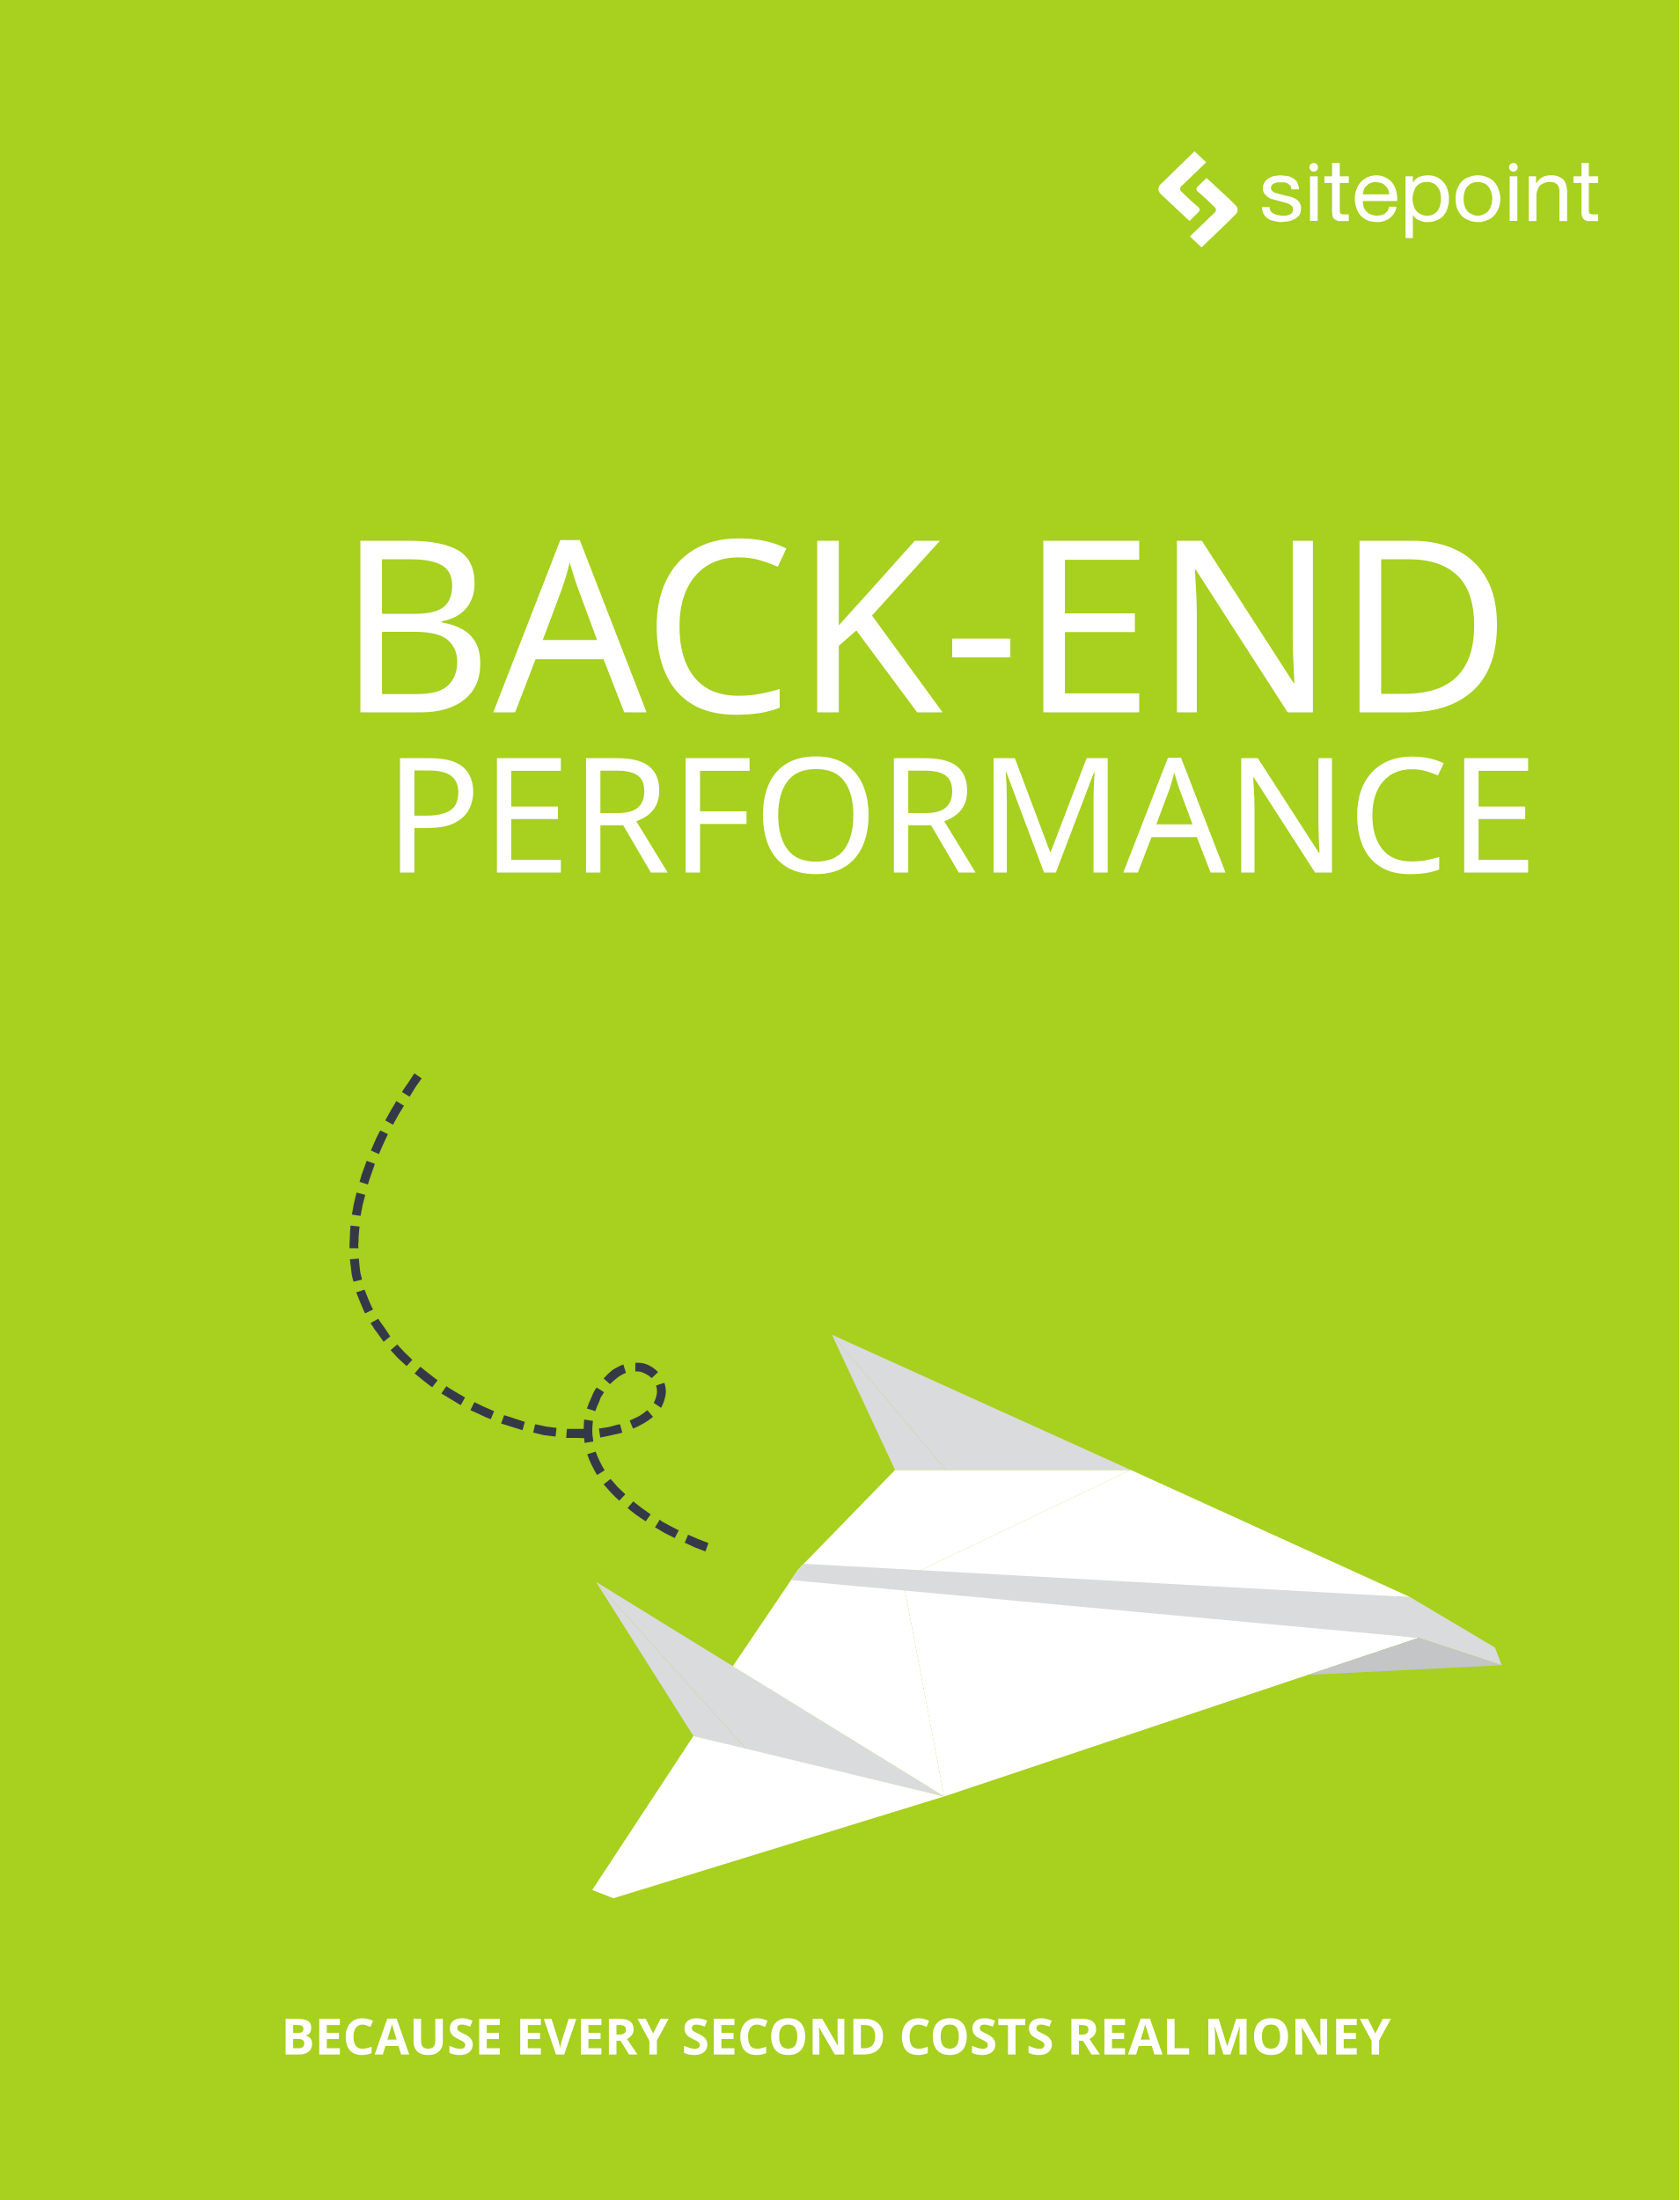
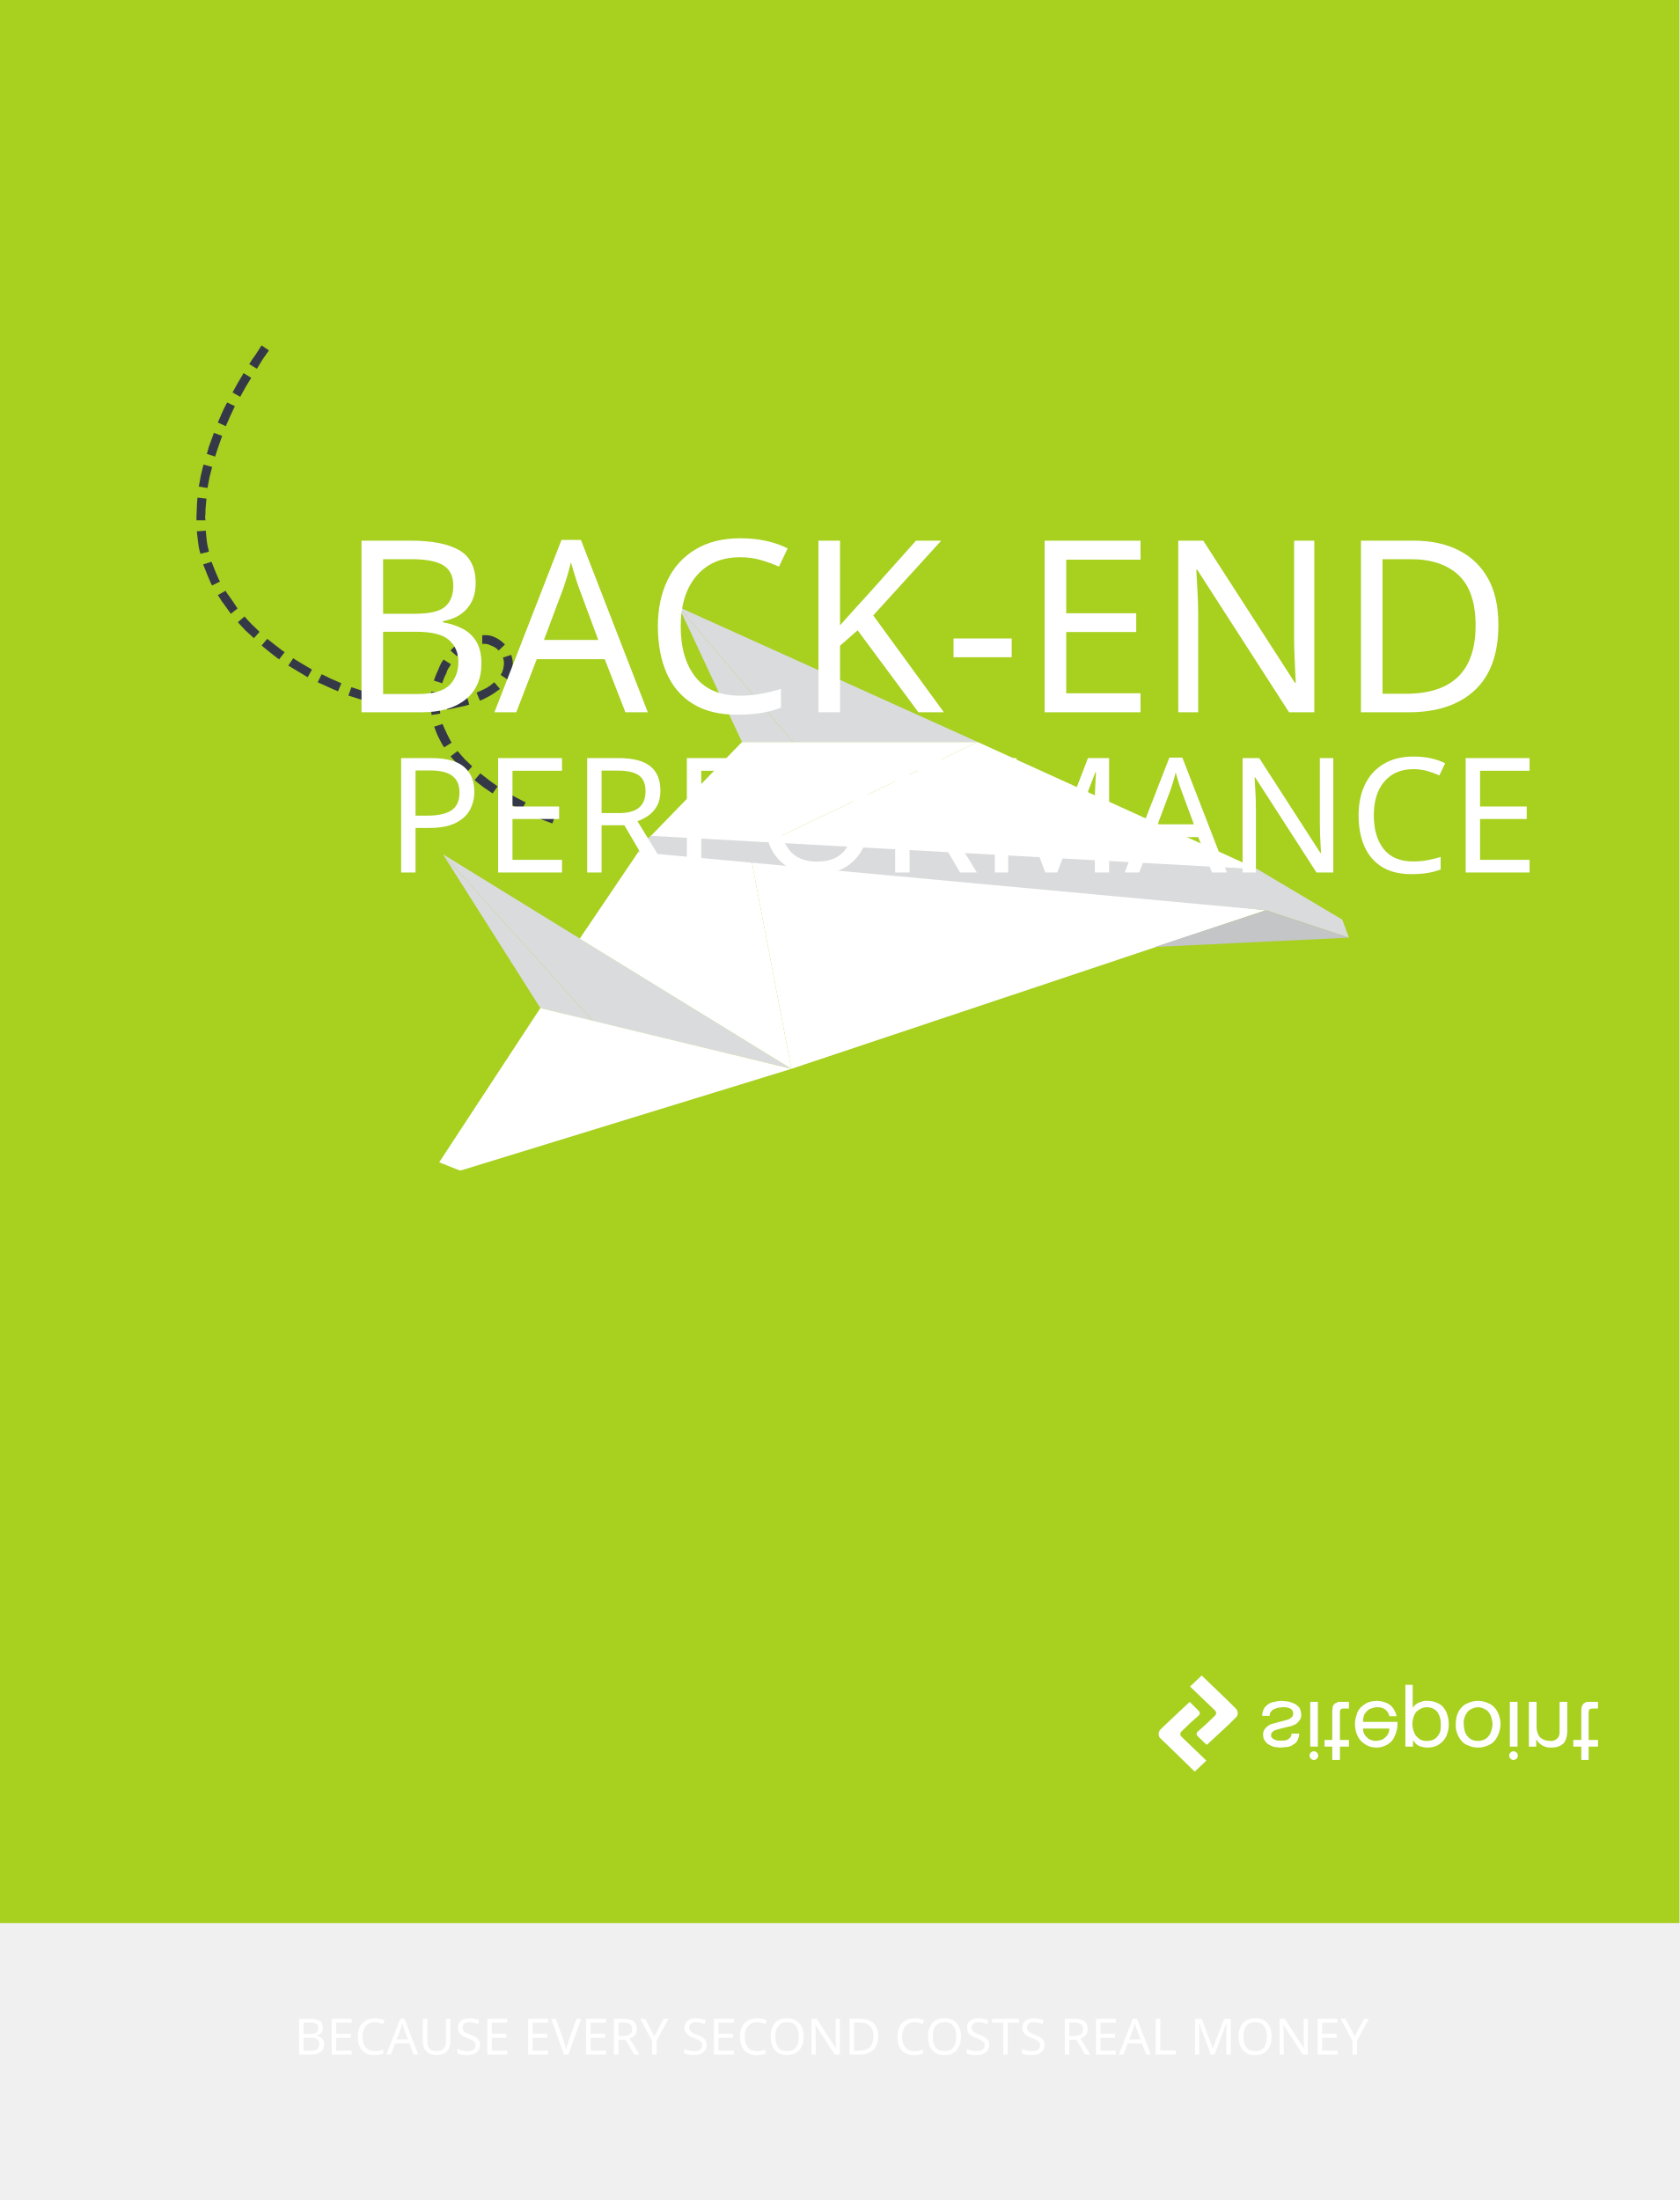
- <svg xmlns="http://www.w3.org/2000/svg" xmlns:xlink="http://www.w3.org/1999/xlink" viewBox="0 0 503 659">
-   <defs>
-     <style>.cls-1{fill:none;}.cls-2{fill:#a7d01f;}.cls-3{fill:#dadbdc;}.cls-4,.cls-8,.cls-9{fill:#fff;}.cls-5{fill:#c3c5c6;}.cls-6{fill:#353847;}.cls-7{clip-path:url(#clip-path);}.cls-8{font-size:15px;font-family:Raleway-SemiBold, Raleway;font-weight:700;letter-spacing:0em;}.cls-9{font-size:72px;font-family:Raleway-Medium, Raleway;}.cls-10{font-size:48px;}</style>
-     <clipPath id="clip-path">
-       <rect class="cls-1" width="131.9" height="28.83" />
-     </clipPath>
-     <symbol id="SitePoint_Logo_" data-name="SitePoint Logo " viewBox="0 0 131.9 28.8">
-       <g class="cls-7">
-         <path class="cls-4" d="M33.8,17.9a2.4,2.4,0,0,0,.9.8l1.1.4,1.4.2h1.1l1.1-.3a1.6,1.6,0,0,0,.8-.6,1.7,1.7,0,0,0,.3-1,1.4,1.4,0,0,0-.7-1.3,3.9,3.9,0,0,0-1.6-.7L36,14.8l-2.2-.6A4.8,4.8,0,0,1,32.2,13a2.4,2.4,0,0,1-.7-2A2.5,2.5,0,0,1,32,9.3a3.4,3.4,0,0,1,1.2-1.2,5.9,5.9,0,0,1,1.6-.7l1.8-.2,2.2.2a4.4,4.4,0,0,1,1.7.7,2.7,2.7,0,0,1,1.3,1.3,5.3,5.3,0,0,1,.5,2H40a2,2,0,0,0-.3-1.1l-.8-.7-1-.3H35.8l-.9.3a1.3,1.3,0,0,0-.7.5,1.2,1.2,0,0,0-.3.9,1.1,1.1,0,0,0,.4.9,2,2,0,0,0,1.1.6l1.4.4,1.6.4,1.7.4a6.1,6.1,0,0,1,1.4.7,3.5,3.5,0,0,1,1,1.1,2.5,2.5,0,0,1,.4,1.6,3.9,3.9,0,0,1-.5,2A4.4,4.4,0,0,1,41,20.3a8.4,8.4,0,0,1-1.9.7l-2.1.2a7.1,7.1,0,0,1-2.1-.3,5.4,5.4,0,0,1-1.9-.7,4.4,4.4,0,0,1-1.3-1.4,4.6,4.6,0,0,1-.5-2.1h2.3a2.1,2.1,0,0,0,.3,1.2" />
-         <rect class="cls-4" x="45.6" y="7.5" width="2.3" height="13.35" />
-         <path class="cls-4" d="M57.2,7.5v2H54.5v8.3a1.3,1.3,0,0,0,.1.6c0,.1.1.3.2.3l.5.2h1.9v2H54l-1-.5a1.6,1.6,0,0,1-.6-.8,6.1,6.1,0,0,1-.2-1.5V9.5H49.9v-2h2.3v-4h2.3v4Z" />
-         <path class="cls-4" d="M69.5,20a6.1,6.1,0,0,1-3.9,1.2,7.8,7.8,0,0,1-2.8-.5,6.6,6.6,0,0,1-2.1-1.5A5.9,5.9,0,0,1,59.5,17a8.7,8.7,0,0,1-.5-2.8,8.2,8.2,0,0,1,.5-2.8,6.7,6.7,0,0,1,1.3-2.2,8,8,0,0,1,2.1-1.5,7.1,7.1,0,0,1,2.6-.5,5.6,5.6,0,0,1,3,.8,5,5,0,0,1,2,1.8,7.7,7.7,0,0,1,1,2.5,7.8,7.8,0,0,1,.2,2.6H61.4a7.8,7.8,0,0,0,.2,1.6,3.2,3.2,0,0,0,.8,1.4,3,3,0,0,0,1.4,1,5.3,5.3,0,0,0,1.9.4,4.5,4.5,0,0,0,2.4-.7,3.1,3.1,0,0,0,1.2-2h2.2a5.3,5.3,0,0,1-2,3.4M69,11.5a2.7,2.7,0,0,0-.9-1.2,2.5,2.5,0,0,0-1.2-.8l-1.5-.3a3.8,3.8,0,0,0-1.6.3,2.5,2.5,0,0,0-1.2.8,2.7,2.7,0,0,0-.9,1.2,5.8,5.8,0,0,0-.3,1.4h7.9a3.2,3.2,0,0,0-.3-1.4" />
-         <path class="cls-4" d="M76.4,7.5V9.3h.1a3.8,3.8,0,0,1,1.7-1.6,7.6,7.6,0,0,1,2.7-.5,6.1,6.1,0,0,1,2.8.6,5.8,5.8,0,0,1,1.9,1.5,5.1,5.1,0,0,1,1.2,2.3,7.5,7.5,0,0,1,.4,2.6,7.7,7.7,0,0,1-.4,2.7,5.1,5.1,0,0,1-1.1,2.2,4.8,4.8,0,0,1-2,1.5,6.1,6.1,0,0,1-2.8.6H79.8l-1.2-.4a3.4,3.4,0,0,1-1.2-.6,2.8,2.8,0,0,1-.9-1h-.1V26H74.2V7.5Zm8.2,4.8a4,4,0,0,0-.8-1.6,2.8,2.8,0,0,0-1.3-1.1,4.1,4.1,0,0,0-1.9-.4,4,4,0,0,0-2,.4,4.7,4.7,0,0,0-1.3,1.1,5.1,5.1,0,0,0-.7,1.7,5.7,5.7,0,0,0-.3,1.8,5.8,5.8,0,0,0,.3,1.9,4.6,4.6,0,0,0,.7,1.6,3.8,3.8,0,0,0,1.4,1.1,3.9,3.9,0,0,0,2,.5,3.8,3.8,0,0,0,3.2-1.6,5.1,5.1,0,0,0,.7-1.7,6.2,6.2,0,0,0,.2-1.9,11,11,0,0,0-.2-1.8" />
-         <path class="cls-4" d="M89.6,11.5a6.5,6.5,0,0,1,1.3-2.3A4.6,4.6,0,0,1,93,7.8a6.5,6.5,0,0,1,2.9-.6,6.1,6.1,0,0,1,2.8.6,4.6,4.6,0,0,1,2.1,1.4,6.5,6.5,0,0,1,1.3,2.3,7.6,7.6,0,0,1,.5,2.7,8.7,8.7,0,0,1-.5,2.8,7.1,7.1,0,0,1-1.3,2.2,4.6,4.6,0,0,1-2.1,1.4,6.1,6.1,0,0,1-2.8.6,6.5,6.5,0,0,1-2.9-.6,4.6,4.6,0,0,1-2.1-1.4A7.1,7.1,0,0,1,89.6,17a8.6,8.6,0,0,1-.4-2.8,7.7,7.7,0,0,1,.4-2.7m2.3,4.9a5.1,5.1,0,0,0,.9,1.6,4.2,4.2,0,0,0,1.4.9,3.6,3.6,0,0,0,3.3,0,4.2,4.2,0,0,0,1.4-.9,5.1,5.1,0,0,0,.9-1.6,7.8,7.8,0,0,0,.4-2.2,6.5,6.5,0,0,0-.4-2.1,3.5,3.5,0,0,0-.9-1.6,3.3,3.3,0,0,0-1.4-1,4.5,4.5,0,0,0-1.6-.3,4.7,4.7,0,0,0-1.7.3,3.3,3.3,0,0,0-1.4,1,3.5,3.5,0,0,0-.9,1.6,6.6,6.6,0,0,0-.3,2.1,7.8,7.8,0,0,0,.3,2.2" />
-         <rect class="cls-4" x="105.4" y="7.5" width="2.3" height="13.35" />
-         <path class="cls-4" d="M113.3,7.5V9.7h0a4.8,4.8,0,0,1,4.5-2.5,5.3,5.3,0,0,1,2.3.4,4,4,0,0,1,1.5,1,3.5,3.5,0,0,1,.7,1.5,6.4,6.4,0,0,1,.3,2v8.8h-2.3V11.8a2.9,2.9,0,0,0-.7-1.9,2.8,2.8,0,0,0-2.1-.7,4.8,4.8,0,0,0-1.8.3,5.7,5.7,0,0,0-1.3.8,3.7,3.7,0,0,0-.7,1.4,4.1,4.1,0,0,0-.3,1.6v7.6h-2.3V7.5Z" />
-         <path class="cls-4" d="M131.9,7.5v2h-2.8v8.3c0,.2.1.4.1.6a.3.3,0,0,0,.3.3l.5.2h1.9v2h-3.3a3.1,3.1,0,0,1-1-.5,2.2,2.2,0,0,1-.5-.8,3.4,3.4,0,0,1-.2-1.5V9.5h-2.4v-2h2.4v-4h2.2v4Z" />
-         <path class="cls-4" d="M.8,12.7l2.1,2,6.6,6.2,2.8-2.8a.9.9,0,0,0,0-1.2L9.7,14.6h0L6.9,11.9a1.1,1.1,0,0,1,0-1.3l7.6-7.3L11,0,2.9,7.9.8,9.9a1.9,1.9,0,0,0,0,2.8" />
-         <path class="cls-4" d="M23.3,16.2l-2.1-2.1L14.6,8l-2.8,2.7a.9.9,0,0,0,0,1.2l2.6,2.3h0l2.8,2.7a1.1,1.1,0,0,1,0,1.3L9.6,25.5l3.5,3.3L21.2,21l2.1-2.1a1.8,1.8,0,0,0,0-2.7" />
-         <path class="cls-4" d="M48,4.8a1.3,1.3,0,1,1-1.3-1.3A1.3,1.3,0,0,1,48,4.8" />
-         <path class="cls-4" d="M107.8,4.8a1.3,1.3,0,1,1-1.3-1.3,1.3,1.3,0,0,1,1.3,1.3" />
+ <svg xmlns="http://www.w3.org/2000/svg" xmlns:xlink="http://www.w3.org/1999/xlink" version="1.1" id="Layer_1" x="0px" y="0px" viewBox="0 0 503 659" style="enable-background:new 0 0 503 659;" xml:space="preserve">
+   <style type="text/css">
+ 	.st0{fill:#A7D01F;}
+ 	.st1{fill:#DADBDC;}
+ 	.st2{fill:#FFFFFF;}
+ 	.st3{fill:#C3C5C6;}
+ 	.st4{fill:#353847;}
+ 	.st5{clip-path:url(#SVGID_2_);}
+ </style>
+   <symbol id="BG-single" viewBox="-251.5 -329.5 503 659">
+     <rect x="-251.5" y="-329.5" class="st0" width="503" height="659" />
+     <use xlink:href="#SitePoint_Logo_" width="131.9" height="28.8" x="-65.9" y="-14.4" transform="matrix(1 0 0 1 161.25 -269.785)" style="overflow:visible;" />
+   </symbol>
+   <symbol id="Plane2" viewBox="-172.6 -123.6 345.1 247.1">
+     <polygon class="st1" points="-53.8,78.8 -98.8,28.8 5.6,93.1  " />
+     <polygon class="st1" points="-53.8,78.8 -69.6,74.9 -98.8,28.8  " />
+     <polygon class="st2" points="-69.6,74.9 5.6,93.1 -93.6,123.6 -99.9,121.1  " />
+     <polygon class="st2" points="-57.8,54.1 -38.2,25.1 -6.9,27.8 5.6,93.1  " />
+     <polygon class="st2" points="-6.9,27.8 147.7,45.6 5.6,93.1  " />
+     <polygon class="st2" points="-38.2,25.1 -9.2,-4.8 61.4,-4.8 -6.9,27.8  " />
+     <polygon class="st2" points="-6.9,27.8 145.2,33.3 61.4,-4.8  " />
+     <polygon class="st1" points="145.2,33.3 170.6,48.4 172.6,53.8 147.7,45.6 -40.4,28.2 -38.2,25.1 -36.6,23.3  " />
+     <polygon class="st3" points="114.4,56.6 147.7,45.6 172.6,53.8  " />
+     <polygon class="st1" points="6.1,-4.8 -28.1,-45.2 61.4,-4.8  " />
+     <polygon class="st1" points="-28.1,-45.2 6.1,-4.8 -9.2,-4.8  " />
+     <path class="st4" d="M-71.2,14.6l-1,2.4l3,1.4l3.2,1.2l0.9-2.5l-3.1-1.2L-71.2,14.6z" />
+     <path class="st4" d="M-79.7,10.1l-1.4,2.3l0.9,0.5l2,1.2l3,1.5l1.2-2.3l-2.9-1.5l-2-1.1L-79.7,10.1z" />
+     <path class="st4" d="M-87.6,4.6l-1.7,2l0.8,0.7l1.8,1.4l2.8,1.9l1.5-2.1L-85,6.6l-1.8-1.4L-87.6,4.6z" />
+     <path class="st4" d="M-94.4-2.1l-2.1,1.6l2.3,2.6c0.8,0.8,1.6,1.6,2.4,2.3l1.8-1.9l-2.3-2.2L-94.4-2.1z" />
+     <path class="st4" d="M-98.9-10.2l-2.5,0.8c0.4,1.1,0.8,2.2,1.3,3.2l1.1,2.1c0.2,0.3,0.4,0.6,0.6,0.9l2.2-1.4   C-97.2-6.4-98.1-8.3-98.9-10.2z" />
+     <path class="st4" d="M-99.7-19.5l-2.6-0.4c-0.1,0-0.1,1.8-0.2,3.5c-0.1,0.8,0,1.6,0.2,2.4c0.1,0.4,0.1,0.7,0.1,1.1l2.6-0.4   c0-0.3,0-0.7-0.1-1c-0.1-0.7-0.2-1.4-0.2-2.1C-99.8-17.4-99.8-18.4-99.7-19.5z" />
+     <path class="st4" d="M-96.4-28.1l-2.2-1.4l-0.6,0.9l-0.2,0.4c-0.1,0.2-0.2,0.4-0.3,0.6l-0.5,1.2c-0.5,1-0.9,2.1-1.3,3.2l2.5,0.8   c0.3-1,0.7-2,1.2-2.9c0.1-0.4,0.3-0.8,0.4-1.1l0.2-0.4l0.3-0.4L-96.4-28.1z" />
+     <path class="st4" d="M-89.8-33.9l-0.8-2.5c-1.2,0.5-2.3,1-3.3,1.7c-0.9,0.8-1.8,1.6-2.6,2.5l1.9,1.7c0.7-0.7,1.5-1.4,2.3-2   C-91.5-33-90.6-33.5-89.8-33.9z" />
+     <path class="st4" d="M-82.1-32.2l1.9-1.8c-0.9-0.9-1.9-1.7-3.1-2.2c-0.8-0.4-1.7-0.6-2.6-0.6H-87v2.6h0.8c0.6,0,1.2,0.2,1.8,0.5   C-83.5-33.4-82.7-32.9-82.1-32.2z" />
+     <path class="st4" d="M-81.5-24.9l2.2,1.5c0.6-1.1,1.1-2.3,1.3-3.6c0.2-0.9,0.2-1.8,0-2.7c-0.1-0.4-0.2-0.8-0.3-1.2l-2.5,0.8   c0.3,0.9,0.4,1.8,0.2,2.7C-80.7-26.5-81-25.6-81.5-24.9z" />
+     <path class="st4" d="M-88.7-19.6l1,2.4l1-0.4l2.1-1.1c1-0.6,2-1.3,2.9-2l-1.7-2c-0.8,0.7-1.6,1.3-2.5,1.8l-1.9,0.9L-88.7-19.6z" />
+     <path class="st4" d="M-97.9-17.2l0.4,2.7l3.3-0.7l2.3-0.5l1-0.3l-0.7-2.5l-1,0.2l-2.1,0.6L-97.9-17.2z" />
+     <path class="st4" d="M-107.5-17.1l-0.2,2.7h3.4c0.8,0.1,1.6,0.1,2.4,0h1v-2.7h-3.3H-107.5z" />
+     <path class="st4" d="M-117-18.5l-0.6,2.5l3.3,0.8l3.4,0.4l0.3-2.6l-3.2-0.4L-117-18.5z" />
+     <path class="st4" d="M-126.2-21.2l-0.9,2.5l1,0.3l2.2,0.7l3.2,1l0.7-2.5l-3.1-1l-2.1-0.7L-126.2-21.2z" />
+     <path class="st4" d="M-135.1-25.1l-1.2,2.4l3.1,1.4c1,0.5,2,0.9,3,1.3l1-2.4l-3-1.3L-135.1-25.1z" />
+     <path class="st4" d="M-143.6-29.9l-1.5,2.2l5.8,3.5l1.3-2.3C-138-26.5-143.7-29.8-143.6-29.9z" />
+     <path class="st4" d="M-151.4-35.7l-1.7,2c0,0,5.2,4.3,5.3,4.1l1.6-2.1C-146.2-31.6-151.4-35.7-151.4-35.7z" />
+     <path class="st4" d="M-158.2-42.4l-2,1.7c0,0,1.1,1.3,2.3,2.5l2.5,2.3l1.7-1.9l-2.3-2.2C-157.2-41.2-158.2-42.4-158.2-42.4z" />
+     <path class="st4" d="M-163.9-50.1l-2.3,1.3c0.2,0.3,0.4,0.6,0.6,0.9c0.4,0.7,0.8,1.3,1.3,1.9l2,2.8l2-1.6l-1.8-2.7l-1.3-1.8   L-163.9-50.1z" />
+     <path class="st4" d="M-168.1-58.8l-2.5,0.8c0,0,2.5,6.4,2.7,6.3l2.4-1.2C-165.8-52.8-168.1-58.8-168.1-58.8z" />
+     <path class="st4" d="M-169.8-68.1l-2.7,0.2l0.4,3.3c0.1,0.8,0.2,1.6,0.4,2.4l0.3,1l2.5-0.6c0-0.3-0.1-0.7-0.2-1   c-0.2-0.7-0.3-1.4-0.4-2.1C-169.7-66.5-169.8-68.1-169.8-68.1z" />
+     <path class="st4" d="M-169.6-77.7l-2.7-0.3c-0.1,1.1-0.2,2.3-0.2,3.4c0,0.8-0.1,1.7-0.1,2.3v1.1h2.7c-0.1-0.3-0.1-0.7-0.1-1   c0.1-0.7,0.1-1.5,0.1-2.2C-169.8-76.1-169.6-77.7-169.6-77.7z" />
+     <path class="st4" d="M-167.9-87.2l-2.6-0.7l-0.8,3.3l-0.6,3.3l2.6,0.4l0.6-3.2L-167.9-87.2z" />
+     <path class="st4" d="M-164.9-96.5l-2.5-0.9c0,0-0.5,1.6-1.1,3.1c-0.3,0.7-0.5,1.4-0.7,2.2l-0.3,1l2.5,0.8l0.3-1l0.7-2.1   L-164.9-96.5z" />
+     <path class="st4" d="M-161.1-105.4l-2.3-1.1c0,0-0.8,1.4-1.5,3s-1.3,3-1.3,3l2.4,1.1c0,0,0.6-1.5,1.3-3L-161.1-105.4z" />
+     <path class="st4" d="M-156.2-113.9l-2.3-1.4c0,0-0.8,1.5-1.7,2.9l-1.6,2.9l2.3,1.3l1.6-2.9L-156.2-113.9z" />
+     <path class="st4" d="M-150.9-122.1l-2.2-1.5l-1.8,2.8c-1,1.3-1.9,2.8-1.9,2.8l2.3,1.4l1.7-2.8L-150.9-122.1z" />
+   </symbol>
+   <symbol id="SitePoint_Logo_" viewBox="-65.9 -14.4 131.9 28.8">
+     <g>
+       <defs>
+         <rect id="SVGID_1_" x="-65.9" y="-14.4" width="131.9" height="28.8" />
+       </defs>
+       <clipPath id="SVGID_2_">
+         <use xlink:href="#SVGID_1_" style="overflow:visible;" />
+       </clipPath>
+       <g class="st5">
+         <path class="st2" d="M-32.1,3.5c0.2,0.3,0.5,0.6,0.9,0.8l1.1,0.4l1.4,0.2h1.1l1.1-0.3c0.3-0.1,0.6-0.3,0.8-0.6     c0.2-0.3,0.3-0.6,0.3-1c0-0.5-0.2-1-0.7-1.3c-0.5-0.4-1-0.6-1.6-0.7l-2.2-0.6l-2.2-0.6c-0.6-0.3-1.2-0.7-1.6-1.2     c-0.5-0.5-0.8-1.3-0.7-2c0-0.6,0.1-1.2,0.5-1.7c0.3-0.5,0.7-0.9,1.2-1.2c0.5-0.3,1-0.5,1.6-0.7l1.8-0.2l2.2,0.2     c0.6,0.1,1.2,0.3,1.7,0.7c0.6,0.3,1,0.7,1.3,1.3c0.3,0.6,0.5,1.3,0.5,2h-2.3c0-0.4-0.1-0.8-0.3-1.1L-27-4.8l-1-0.3h-2.1L-31-4.8     c-0.3,0.1-0.5,0.3-0.7,0.5C-32-4.1-32.1-3.7-32-3.4c0,0.3,0.1,0.7,0.4,0.9c0.3,0.3,0.7,0.5,1.1,0.6l1.4,0.4l1.6,0.4l1.7,0.4     c0.5,0.2,1,0.4,1.4,0.7c0.4,0.3,0.7,0.7,1,1.1c0.3,0.5,0.5,1,0.4,1.6c0,0.7-0.2,1.4-0.5,2c-0.4,0.5-0.9,0.9-1.4,1.2     c-0.6,0.3-1.2,0.5-1.9,0.7l-2.1,0.2c-0.7,0-1.4-0.1-2.1-0.3c-0.7-0.1-1.3-0.3-1.9-0.7c-0.5-0.4-1-0.8-1.3-1.4     c-0.3-0.7-0.5-1.4-0.5-2.1h2.3C-32.5,2.7-32.4,3.1-32.1,3.5" />
+         <rect x="-20.3" y="-6.9" class="st2" width="2.3" height="13.4" />
+         <path class="st2" d="M-8.7-6.9v2h-2.7v8.3c0,0.2,0,0.4,0.1,0.6c0,0.1,0.1,0.3,0.2,0.3l0.5,0.2h1.9v2h-3.2l-1-0.5     c-0.3-0.2-0.5-0.5-0.6-0.8c-0.1-0.5-0.2-1-0.2-1.5v-8.6H-16v-2h2.3v-4h2.3v4H-8.7z" />
+         <path class="st2" d="M3.6,5.6C2.4,6.4,1,6.8-0.3,6.8c-1,0-1.9-0.2-2.8-0.5c-0.8-0.4-1.5-0.9-2.1-1.5c-0.6-0.6-1-1.4-1.2-2.2     c-0.3-0.9-0.5-1.8-0.5-2.8c0-1,0.2-1.9,0.5-2.8c0.3-0.8,0.7-1.6,1.3-2.2C-4.5-5.8-3.8-6.3-3-6.7C-2.2-7-1.3-7.2-0.4-7.2     c1.1,0,2.1,0.3,3,0.8c0.8,0.4,1.5,1,2,1.8C5-3.8,5.4-3,5.6-2.1c0.2,0.8,0.3,1.7,0.2,2.6H-4.5c0,0.5,0.1,1.1,0.2,1.6     c0.1,0.5,0.4,1,0.8,1.4c0.4,0.5,0.8,0.8,1.4,1c0.6,0.2,1.2,0.4,1.9,0.4c0.9,0,1.7-0.2,2.4-0.7c0.6-0.5,1.1-1.2,1.2-2h2.2     C5.3,3.5,4.6,4.8,3.6,5.6 M3.1-2.9C2.9-3.4,2.6-3.8,2.2-4.1C1.8-4.5,1.4-4.8,1-4.9l-1.5-0.3c-0.5,0-1.1,0.1-1.6,0.3     C-2.6-4.8-3-4.5-3.3-4.1c-0.4,0.3-0.7,0.7-0.9,1.2C-4.4-2.5-4.5-2-4.5-1.5h7.9C3.4-2,3.3-2.5,3.1-2.9" />
+         <path class="st2" d="M10.5-6.9v1.8h0.1c0.4-0.7,1-1.3,1.7-1.6C13.1-7,14-7.2,14.9-7.2c1,0,1.9,0.2,2.8,0.6     c0.7,0.4,1.4,0.9,1.9,1.5c0.6,0.7,1,1.4,1.2,2.3c0.3,0.8,0.4,1.7,0.4,2.6c0,0.9-0.1,1.8-0.4,2.7c-0.2,0.8-0.6,1.6-1.1,2.2     c-0.5,0.7-1.2,1.2-2,1.5c-0.9,0.4-1.8,0.6-2.8,0.6h-1.1l-1.2-0.4c-0.4-0.1-0.8-0.3-1.2-0.6c-0.4-0.3-0.7-0.6-0.9-1h-0.1v6.8H8.2     V-6.9H10.5z M18.7-2.1c-0.1-0.6-0.4-1.1-0.8-1.6c-0.3-0.5-0.8-0.9-1.3-1.1c-0.6-0.3-1.2-0.4-1.9-0.4c-0.7,0-1.4,0.1-2,0.4     c-0.5,0.3-0.9,0.7-1.3,1.1C11-3.2,10.8-2.6,10.6-2c-0.2,0.6-0.3,1.2-0.3,1.8c0,0.6,0.1,1.3,0.3,1.9c0.1,0.6,0.4,1.1,0.7,1.6     c0.4,0.5,0.9,0.8,1.4,1.1c0.6,0.3,1.3,0.5,2,0.5c1.3,0,2.5-0.6,3.2-1.6c0.3-0.5,0.6-1.1,0.7-1.7c0.2-0.6,0.2-1.3,0.2-1.9     C18.8-0.9,18.8-1.5,18.7-2.1" />
+         <path class="st2" d="M23.7-2.9c0.3-0.8,0.7-1.6,1.3-2.3c0.6-0.7,1.3-1.1,2.1-1.4C28-7,29-7.2,30-7.2c1,0,1.9,0.2,2.8,0.6     c0.8,0.3,1.5,0.7,2.1,1.4c0.6,0.7,1,1.5,1.3,2.3c0.3,0.9,0.5,1.8,0.5,2.7c0,1-0.2,1.9-0.5,2.8c-0.3,0.8-0.7,1.6-1.3,2.2     c-0.6,0.7-1.3,1.1-2.1,1.4c-0.9,0.4-1.8,0.6-2.8,0.6c-1,0-2-0.2-2.9-0.6c-0.8-0.3-1.5-0.7-2.1-1.4c-0.6-0.6-1-1.4-1.3-2.2     c-0.3-0.9-0.4-1.9-0.4-2.8C23.2-1.1,23.4-2,23.7-2.9 M26,2c0.2,0.6,0.5,1.1,0.9,1.6c0.4,0.4,0.9,0.7,1.4,0.9c1,0.5,2.3,0.5,3.3,0     c0.5-0.2,1-0.5,1.4-0.9c0.4-0.5,0.7-1,0.9-1.6c0.2-0.7,0.4-1.5,0.4-2.2c0-0.7-0.2-1.4-0.4-2.1c-0.2-0.6-0.5-1.2-0.9-1.6     c-0.4-0.5-0.9-0.8-1.4-1C31-5.1,30.5-5.2,30-5.2c-0.6,0-1.2,0.1-1.7,0.3c-0.5,0.2-1,0.5-1.4,1c-0.4,0.4-0.7,1-0.9,1.6     c-0.2,0.7-0.3,1.4-0.3,2.1C25.6,0.5,25.7,1.3,26,2" />
+         <rect x="39.5" y="-6.9" class="st2" width="2.3" height="13.4" />
+         <path class="st2" d="M47.4-6.9v2.2l0,0c0.9-1.6,2.6-2.6,4.5-2.5c0.8,0,1.6,0.1,2.3,0.4c0.6,0.2,1.1,0.6,1.5,1     c0.3,0.4,0.6,1,0.7,1.5c0.2,0.6,0.3,1.3,0.3,2v8.8h-2.3v-9.1c0-0.7-0.2-1.4-0.7-1.9c-0.6-0.5-1.3-0.8-2.1-0.7     c-0.6,0-1.2,0.1-1.8,0.3c-0.5,0.2-0.9,0.5-1.3,0.8c-0.3,0.4-0.6,0.9-0.7,1.4c-0.2,0.5-0.3,1.1-0.3,1.6v7.6h-2.3V-6.9H47.4z" />
+         <path class="st2" d="M65.9-6.9v2h-2.8v8.3c0,0.2,0.1,0.4,0.1,0.6c0,0.2,0.1,0.3,0.3,0.3l0,0l0.5,0.2h1.9v2h-3.3     c-0.4-0.1-0.7-0.3-1-0.5c-0.2-0.2-0.4-0.5-0.5-0.8c-0.2-0.5-0.2-1-0.2-1.5v-8.6h-2.4v-2h2.4v-4h2.2v4H65.9z" />
+         <path class="st2" d="M-65.1-1.7l2.1,2l6.6,6.2l2.8-2.8c0.3-0.3,0.3-0.9,0-1.2l-2.6-2.3l0,0L-59-2.5c-0.3-0.4-0.3-0.9,0-1.3     l7.6-7.3l-3.5-3.3L-63-6.5l-2.1,2c-0.8,0.7-0.8,1.9-0.1,2.7C-65.2-1.8-65.2-1.8-65.1-1.7" />
+         <path class="st2" d="M-42.6,1.8l-2.1-2.1l-6.6-6.1l-2.8,2.7c-0.3,0.3-0.3,0.9,0,1.2l2.6,2.3l0,0l2.8,2.7c0.3,0.4,0.3,0.9,0,1.3     l-7.6,7.3l3.5,3.3l8.1-7.8l2.1-2.1c0.7-0.7,0.8-1.8,0.2-2.5C-42.5,1.9-42.6,1.8-42.6,1.8" />
+         <path class="st2" d="M-17.9-9.6c0,0.7-0.6,1.3-1.3,1.3c-0.7,0-1.3-0.6-1.3-1.3s0.6-1.3,1.3-1.3l0,0     C-18.5-10.9-17.9-10.3-17.9-9.6" />
+         <path class="st2" d="M41.9-9.6c0,0.7-0.6,1.3-1.3,1.3c-0.7,0-1.3-0.6-1.3-1.3c0-0.7,0.6-1.3,1.3-1.3     C41.3-10.9,41.9-10.3,41.9-9.6C41.9-9.6,41.9-9.6,41.9-9.6" />
      </g>
-     </symbol>
-     <symbol id="BG-single" data-name="BG-single" viewBox="0 0 503 659">
-       <rect class="cls-2" width="503" height="659" />
-       <use width="131.9" height="28.83" transform="translate(346.8 45.3)" xlink:href="#SitePoint_Logo_" />
-     </symbol>
-     <symbol id="Tagline_2" data-name="Tagline 2" viewBox="0 0 344.4 16.2">
-       <text class="cls-8" transform="translate(0 12.8)">BECAUSE EVERY SECOND COSTS REAL MONEY </text>
-     </symbol>
-     <symbol id="Plane2" data-name="Plane2" viewBox="0 0 345.1 247.1">
-       <polygon class="cls-3" points="118.8 202.4 73.8 152.3 178.1 216.6 118.8 202.4" />
-       <polygon class="cls-3" points="118.8 202.4 103 198.5 73.8 152.3 118.8 202.4" />
-       <polygon class="cls-4" points="103 198.5 178.1 216.6 79 247.1 72.7 244.6 103 198.5" />
-       <polygon class="cls-4" points="114.8 177.6 134.4 148.6 165.7 151.4 178.1 216.6 114.8 177.6" />
-       <polygon class="cls-4" points="165.7 151.4 320.2 169.1 178.1 216.6 165.7 151.4" />
-       <polygon class="cls-4" points="134.4 148.6 163.4 118.8 234 118.8 165.7 151.4 134.4 148.6" />
-       <polygon class="cls-4" points="165.7 151.4 317.7 156.9 234 118.8 165.7 151.4" />
-       <polygon class="cls-3" points="317.7 156.9 343.1 172 345.1 177.3 320.2 169.1 132.2 151.8 134.4 148.6 136 146.9 317.7 156.9" />
-       <polygon class="cls-5" points="287 180.2 320.2 169.1 345.1 177.3 287 180.2" />
-       <polygon class="cls-3" points="178.7 118.8 144.5 78.3 234 118.8 178.7 118.8" />
-       <polygon class="cls-3" points="144.5 78.3 178.7 118.8 163.4 118.8 144.5 78.3" />
-       <path class="cls-6" d="M101.4,138.2l-1,2.4,3,1.4,3.2,1.2.9-2.5-3.1-1.2Z" />
-       <path class="cls-6" d="M92.9,133.7,91.5,136l.9.5,2,1.2,3,1.5,1.2-2.3-2.9-1.5-2-1.1Z" />
-       <path class="cls-6" d="M85,128.2l-1.7,2,.8.7,1.8,1.4,2.8,1.9,1.5-2.1-2.7-1.9-1.8-1.4Z" />
-       <path class="cls-6" d="M78.2,121.5l-2.1,1.6,2.3,2.6a30.3,30.3,0,0,0,2.4,2.3l1.8-1.9-2.3-2.2Z" />
-       <path class="cls-6" d="M73.7,113.3l-2.5.8a24.4,24.4,0,0,0,1.3,3.2l1.1,2.1a3.7,3.7,0,0,0,.6.9l2.2-1.4A32,32,0,0,1,73.7,113.3Z" />
-       <path class="cls-6" d="M72.9,104.1l-2.6-.4c-.1,0-.1,1.8-.2,3.5a6,6,0,0,0,.2,2.4,8.7,8.7,0,0,1,.1,1.1l2.6-.4a6.7,6.7,0,0,0-.1-1,11.5,11.5,0,0,1-.2-2.1A29,29,0,0,1,72.9,104.1Z" />
-       <path class="cls-6" d="M76.2,95.5,74,94.1l-.6.9-.2.4a3.3,3.3,0,0,0-.3.6l-.5,1.2a24.4,24.4,0,0,0-1.3,3.2l2.5.8a25.4,25.4,0,0,1,1.2-2.9c.1-.4.3-.8.4-1.1l.2-.4.3-.4Z" />
-       <path class="cls-6" d="M82.8,89.7,82,87.2a19.8,19.8,0,0,0-3.3,1.7,21.2,21.2,0,0,0-2.6,2.5L78,93.1a24.8,24.8,0,0,1,2.3-2A11.7,11.7,0,0,1,82.8,89.7Z" />
-       <path class="cls-6" d="M90.5,91.3l1.9-1.8a8.9,8.9,0,0,0-3.1-2.2,6.9,6.9,0,0,0-2.6-.6H85.6v2.6h.8a4.5,4.5,0,0,1,1.8.5A7.5,7.5,0,0,1,90.5,91.3Z" />
-       <path class="cls-6" d="M91.1,98.7l2.2,1.5a11.7,11.7,0,0,0,1.3-3.6,6.1,6.1,0,0,0,0-2.7,5.8,5.8,0,0,0-.3-1.2l-2.5.8a5.3,5.3,0,0,1,.2,2.7A8.2,8.2,0,0,1,91.1,98.7Z" />
-       <path class="cls-6" d="M83.9,104l1,2.4,1-.4,2.1-1.1a21,21,0,0,0,2.9-2l-1.7-2a24.8,24.8,0,0,1-2.5,1.8l-1.9.9Z" />
-       <path class="cls-6" d="M74.7,106.4l.4,2.7,3.3-.7,2.3-.5,1-.3-.7-2.5-1,.2-2.1.6Z" />
-       <path class="cls-6" d="M65.1,106.5l-.2,2.7h3.4a9.6,9.6,0,0,0,2.4,0h1v-2.7H68.4Z" />
-       <path class="cls-6" d="M55.6,105.1l-.6,2.5,3.3.8,3.4.4.3-2.6-3.2-.4Z" />
-       <path class="cls-6" d="M46.3,102.4l-.9,2.5,1,.3,2.2.7,3.2,1,.7-2.5-3.1-1-2.1-.7Z" />
-       <path class="cls-6" d="M37.4,98.5l-1.2,2.4,3.1,1.4a22,22,0,0,0,3,1.3l1-2.4-3-1.3Z" />
-       <path class="cls-6" d="M29,93.7l-1.5,2.2,5.8,3.5,1.3-2.3S28.9,93.8,29,93.7Z" />
-       <path class="cls-6" d="M21.2,87.9l-1.7,2s5.2,4.3,5.3,4.1l1.6-2.1C26.3,92,21.2,87.9,21.2,87.9Z" />
-       <path class="cls-6" d="M14.3,81.2l-2,1.7s1.1,1.3,2.3,2.5l2.5,2.3,1.7-1.9-2.3-2.2C15.3,82.4,14.3,81.2,14.3,81.2Z" />
-       <path class="cls-6" d="M8.6,73.5,6.3,74.8a5.7,5.7,0,0,0,.6.9,10.7,10.7,0,0,0,1.3,1.9l2,2.8,2-1.6-1.8-2.7L9.1,74.3Z" />
-       <path class="cls-6" d="M4.5,64.8,2,65.6S4.5,72,4.7,71.9l2.4-1.2C6.8,70.8,4.5,64.8,4.5,64.8Z" />
-       <path class="cls-6" d="M2.8,55.5l-2.7.2L.5,59a15,15,0,0,0,.4,2.4l.3,1,2.5-.6a3.5,3.5,0,0,0-.2-1,9.8,9.8,0,0,1-.4-2.1C2.9,57.1,2.8,55.5,2.8,55.5Z" />
-       <path class="cls-6" d="M3,45.9.3,45.6A33.3,33.3,0,0,0,.1,49c0,.8-.1,1.7-.1,2.3v1.1H2.7a4.5,4.5,0,0,1-.1-1,14.8,14.8,0,0,0,.1-2.2C2.8,47.5,3,45.9,3,45.9Z" />
-       <path class="cls-6" d="M4.7,36.4l-2.6-.7L1.3,39,.7,42.3l2.6.4.6-3.2Z" />
-       <path class="cls-6" d="M7.6,27.1l-2.5-.9S4.6,27.8,4,29.3a13.6,13.6,0,0,0-.7,2.2l-.3,1,2.5.8.3-1,.7-2.1Z" />
-       <path class="cls-6" d="M11.5,18.2,9.2,17.1s-.8,1.4-1.5,3-1.3,3-1.3,3l2.4,1.1s.6-1.5,1.3-3Z" />
-       <path class="cls-6" d="M16.3,9.7,14,8.3s-.8,1.5-1.7,2.9l-1.6,2.9L13,15.4l1.6-2.9Z" />
-       <path class="cls-6" d="M21.6,1.5,19.4,0,17.6,2.8c-1,1.3-1.9,2.8-1.9,2.8L18,7l1.7-2.8Z" />
-     </symbol>
-     <symbol id="Title_2" data-name="Title 2" viewBox="0 0 374.5 120.4">
-       <text class="cls-9" transform="translate(0 61.6)">BACK-END<tspan class="cls-10">
-           <tspan x="14.2" y="48">PERFORMANCE</tspan>
-         </tspan>
-       </text>
-     </symbol>
-   </defs>
-   <g id="Layer_2" data-name="Layer 2">
-     <g id="Book_2" data-name="Book 2">
+     </g>
+   </symbol>
+   <symbol id="Tagline_2" viewBox="-168.2 -8.1 336.5 16.2">
+     <text transform="matrix(1 0 0 1 -168.2461 4.71)" class="st2" style="font-family:'Raleway-SemiBold'; font-size:15px;">BECAUSE EVERY SECOND COSTS REAL MONEY</text>
+   </symbol>
+   <symbol id="Title_2" viewBox="-186.8 -60.2 373.6 120.3">
+     <text transform="matrix(1 0 0 1 -186.7954 1.3789)" class="st2" style="font-family:'Raleway-Medium'; font-size:71.976px;">BACK-END</text>
+     <text transform="matrix(1 0 0 1 -172.6001 49.3633)" class="st2" style="font-family:'Raleway-Medium'; font-size:47.984px;">PERFORMANCE</text>
+   </symbol>
+   <g id="Layer_2_1_">
+     <g id="Book_2">
      <g id="Title-1">
-         <use width="503" height="659" xlink:href="#BG-single" />
-         <use id="Tagline_2-3" data-name="Tagline 2" width="344.4" height="16.23" transform="translate(84.2 602.6)" xlink:href="#Tagline_2" />
-         <use width="345.1" height="247.13" transform="translate(104.7 321.5)" xlink:href="#Plane2" />
-         <use width="374.5" height="120.36" transform="translate(100.9 151.8)" xlink:href="#Title_2" />
+         <g>
+           <rect y="-83" class="st0" width="503" height="659" />
+           <use xlink:href="#SitePoint_Logo_" width="131.9" height="28.8" x="-65.9" y="-14.4" transform="matrix(1 0 0 -1 412.75 516.285)" style="overflow:visible;" />
+         </g>
+         <use xlink:href="#BG-single" width="503" height="659" x="-251.5" y="-329.5" transform="matrix(1 0 0 -1 251.5 246.5)" style="overflow:visible;" />
+         <use xlink:href="#Tagline_2" width="336.5" height="16.2" id="Tagline_2-3" x="-168.2" y="-8.1" transform="matrix(1 0 0 1 256.3997 610.715)" style="overflow:visible;" />
+         <g>
+           <use xlink:href="#Plane2" width="345.1" height="247.1" x="-172.6" y="-123.6" transform="matrix(1 0 0 1 231.45 227.065)" style="overflow:visible;" />
+         </g>
+         <use xlink:href="#Title_2" width="373.6" height="120.3" x="-186.8" y="-60.2" transform="matrix(1.0003 0 0 1.0003 288.1497 211.98)" style="overflow:visible;" />
      </g>
    </g>
  </g>
</svg>
